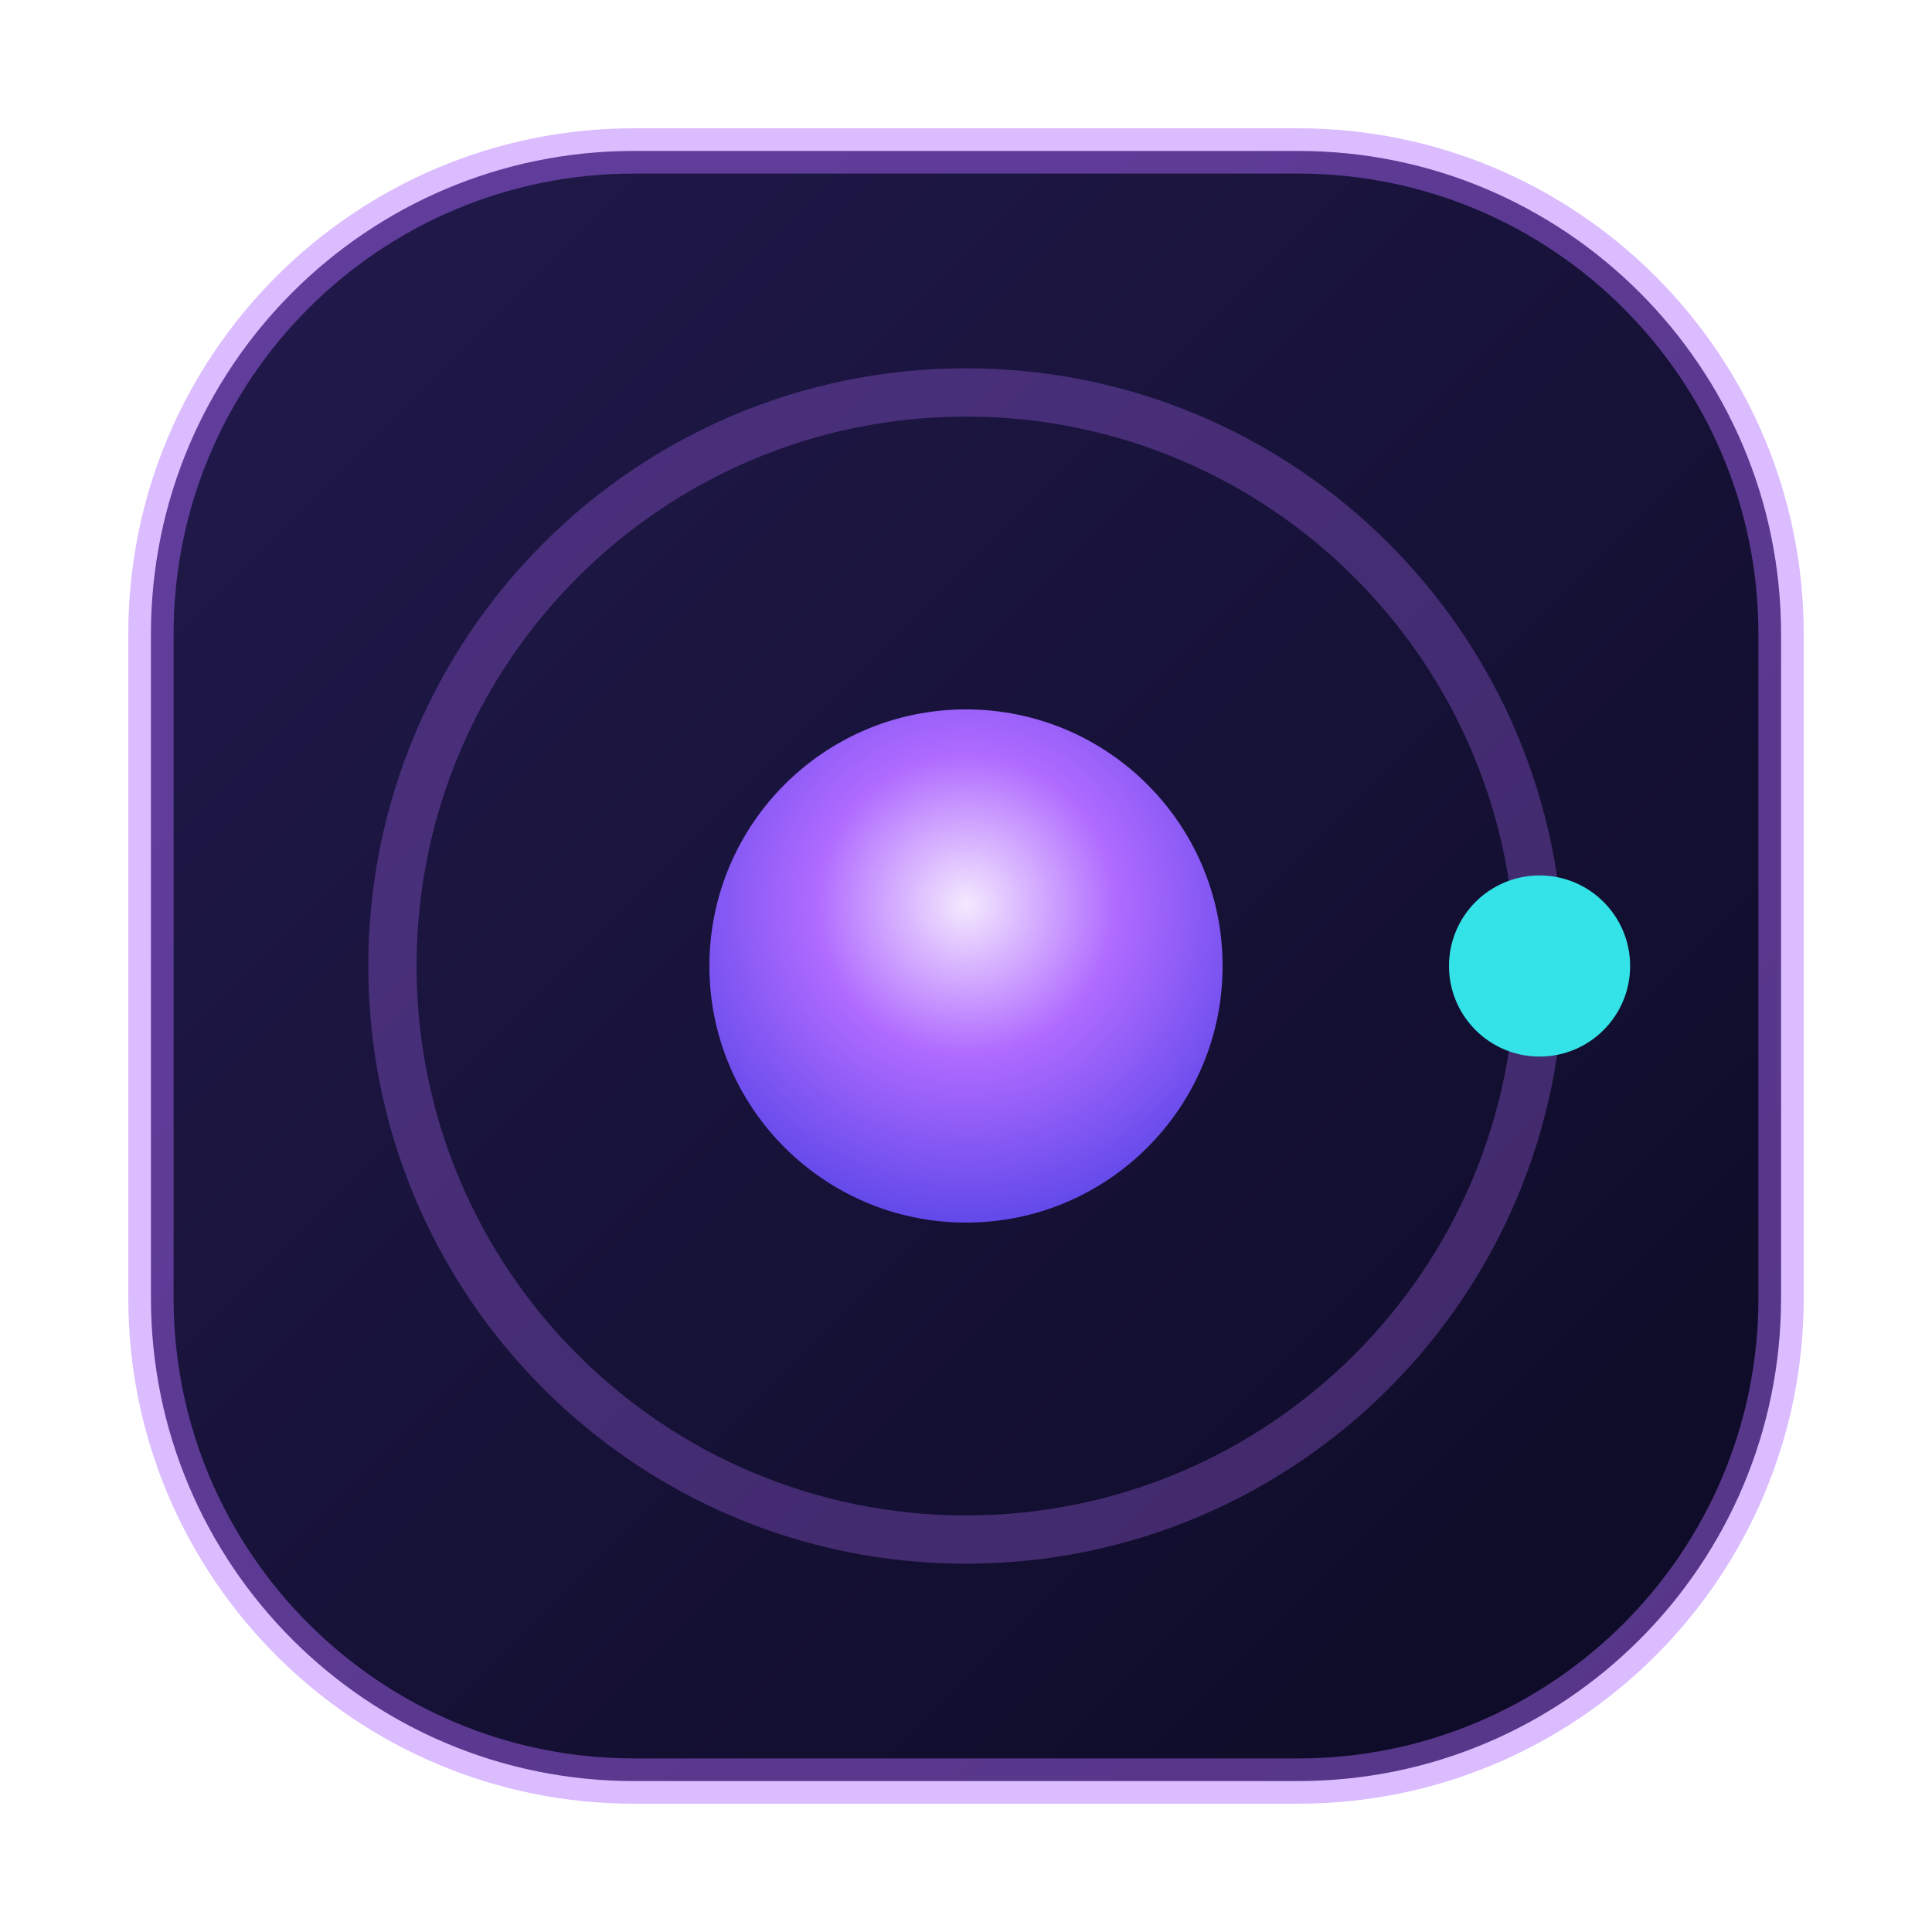
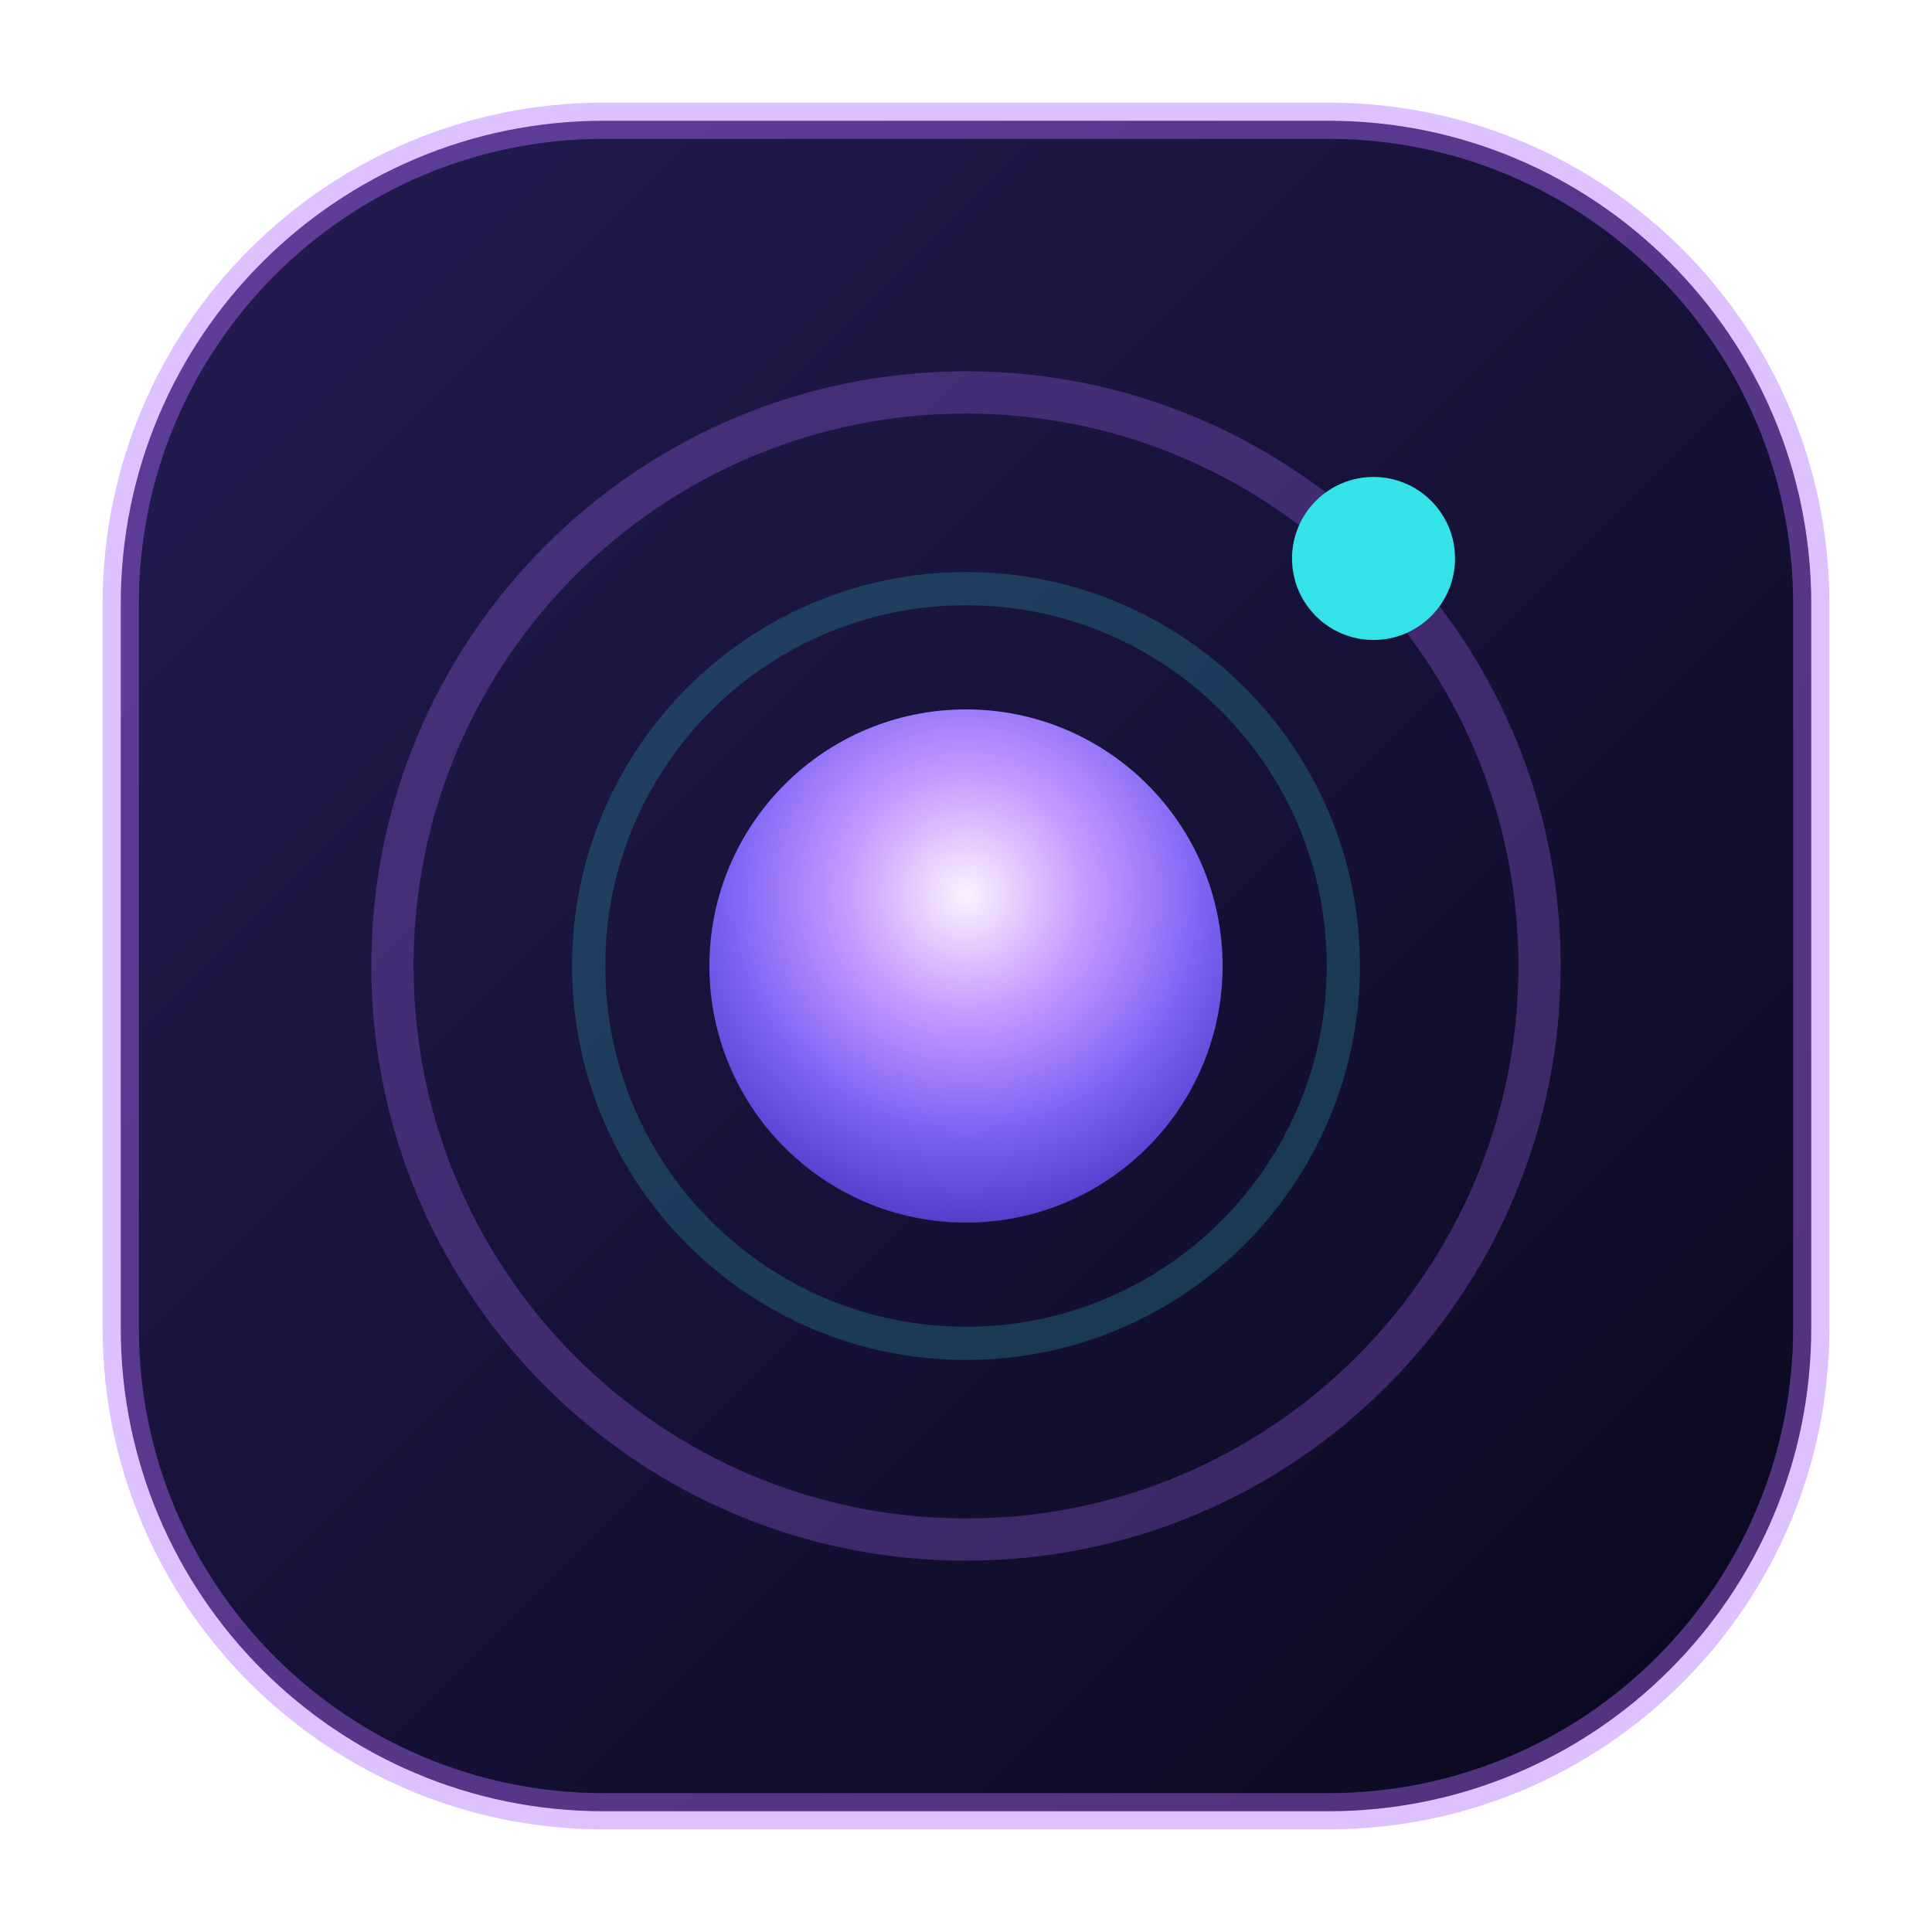
<svg xmlns="http://www.w3.org/2000/svg" width="32" height="32" viewBox="0 0 64 64" fill="none">
  <defs>
-     <radialGradient id="ic_core" cx="50%" cy="38%" r="65%">
-       <stop offset="0%" stop-color="#f4e9ff" />
-       <stop offset="45%" stop-color="#b06bff" />
-       <stop offset="100%" stop-color="#5b46e8" />
+     <radialGradient id="ic_core" cx="50%" cy="36%" r="68%">
+       <stop offset="0%" stop-color="#fbf3ff" />
+       <stop offset="34%" stop-color="#c79bff" />
+       <stop offset="68%" stop-color="#7e63f4" />
+       <stop offset="100%" stop-color="#4a37c4" />
    </radialGradient>
    <linearGradient id="ic_sq" x1="0" y1="0" x2="1" y2="1">
-       <stop offset="0%" stop-color="#221a4d" />
-       <stop offset="100%" stop-color="#0c0a24" />
+       <stop offset="0%" stop-color="#241c52" />
+       <stop offset="100%" stop-color="#0a081e" />
    </linearGradient>
  </defs>
-   <rect x="5" y="5" width="54" height="54" rx="16" fill="url(#ic_sq)" stroke="rgba(176,107,255,.45)" stroke-width="1.5" />
-   <ellipse cx="32" cy="32" rx="19" ry="19" fill="none" stroke="rgba(176,107,255,.30)" stroke-width="1.6" />
+   <rect x="4" y="4" width="56" height="56" rx="16" fill="url(#ic_sq)" stroke="rgba(176,107,255,.42)" stroke-width="1.2" />
+   <ellipse cx="32" cy="32" rx="19" ry="19" fill="none" stroke="rgba(176,107,255,.28)" stroke-width="1.4" />
+   <ellipse cx="32" cy="32" rx="12.5" ry="12.5" fill="none" stroke="rgba(52,227,232,.20)" stroke-width="1.1" />
  <circle cx="32" cy="32" r="8.5" fill="url(#ic_core)" />
-   <circle cx="51" cy="32" r="3" fill="#34e3e8" />
+   <circle cx="45.5" cy="18.5" r="2.7" fill="#34e3e8" />
</svg>
